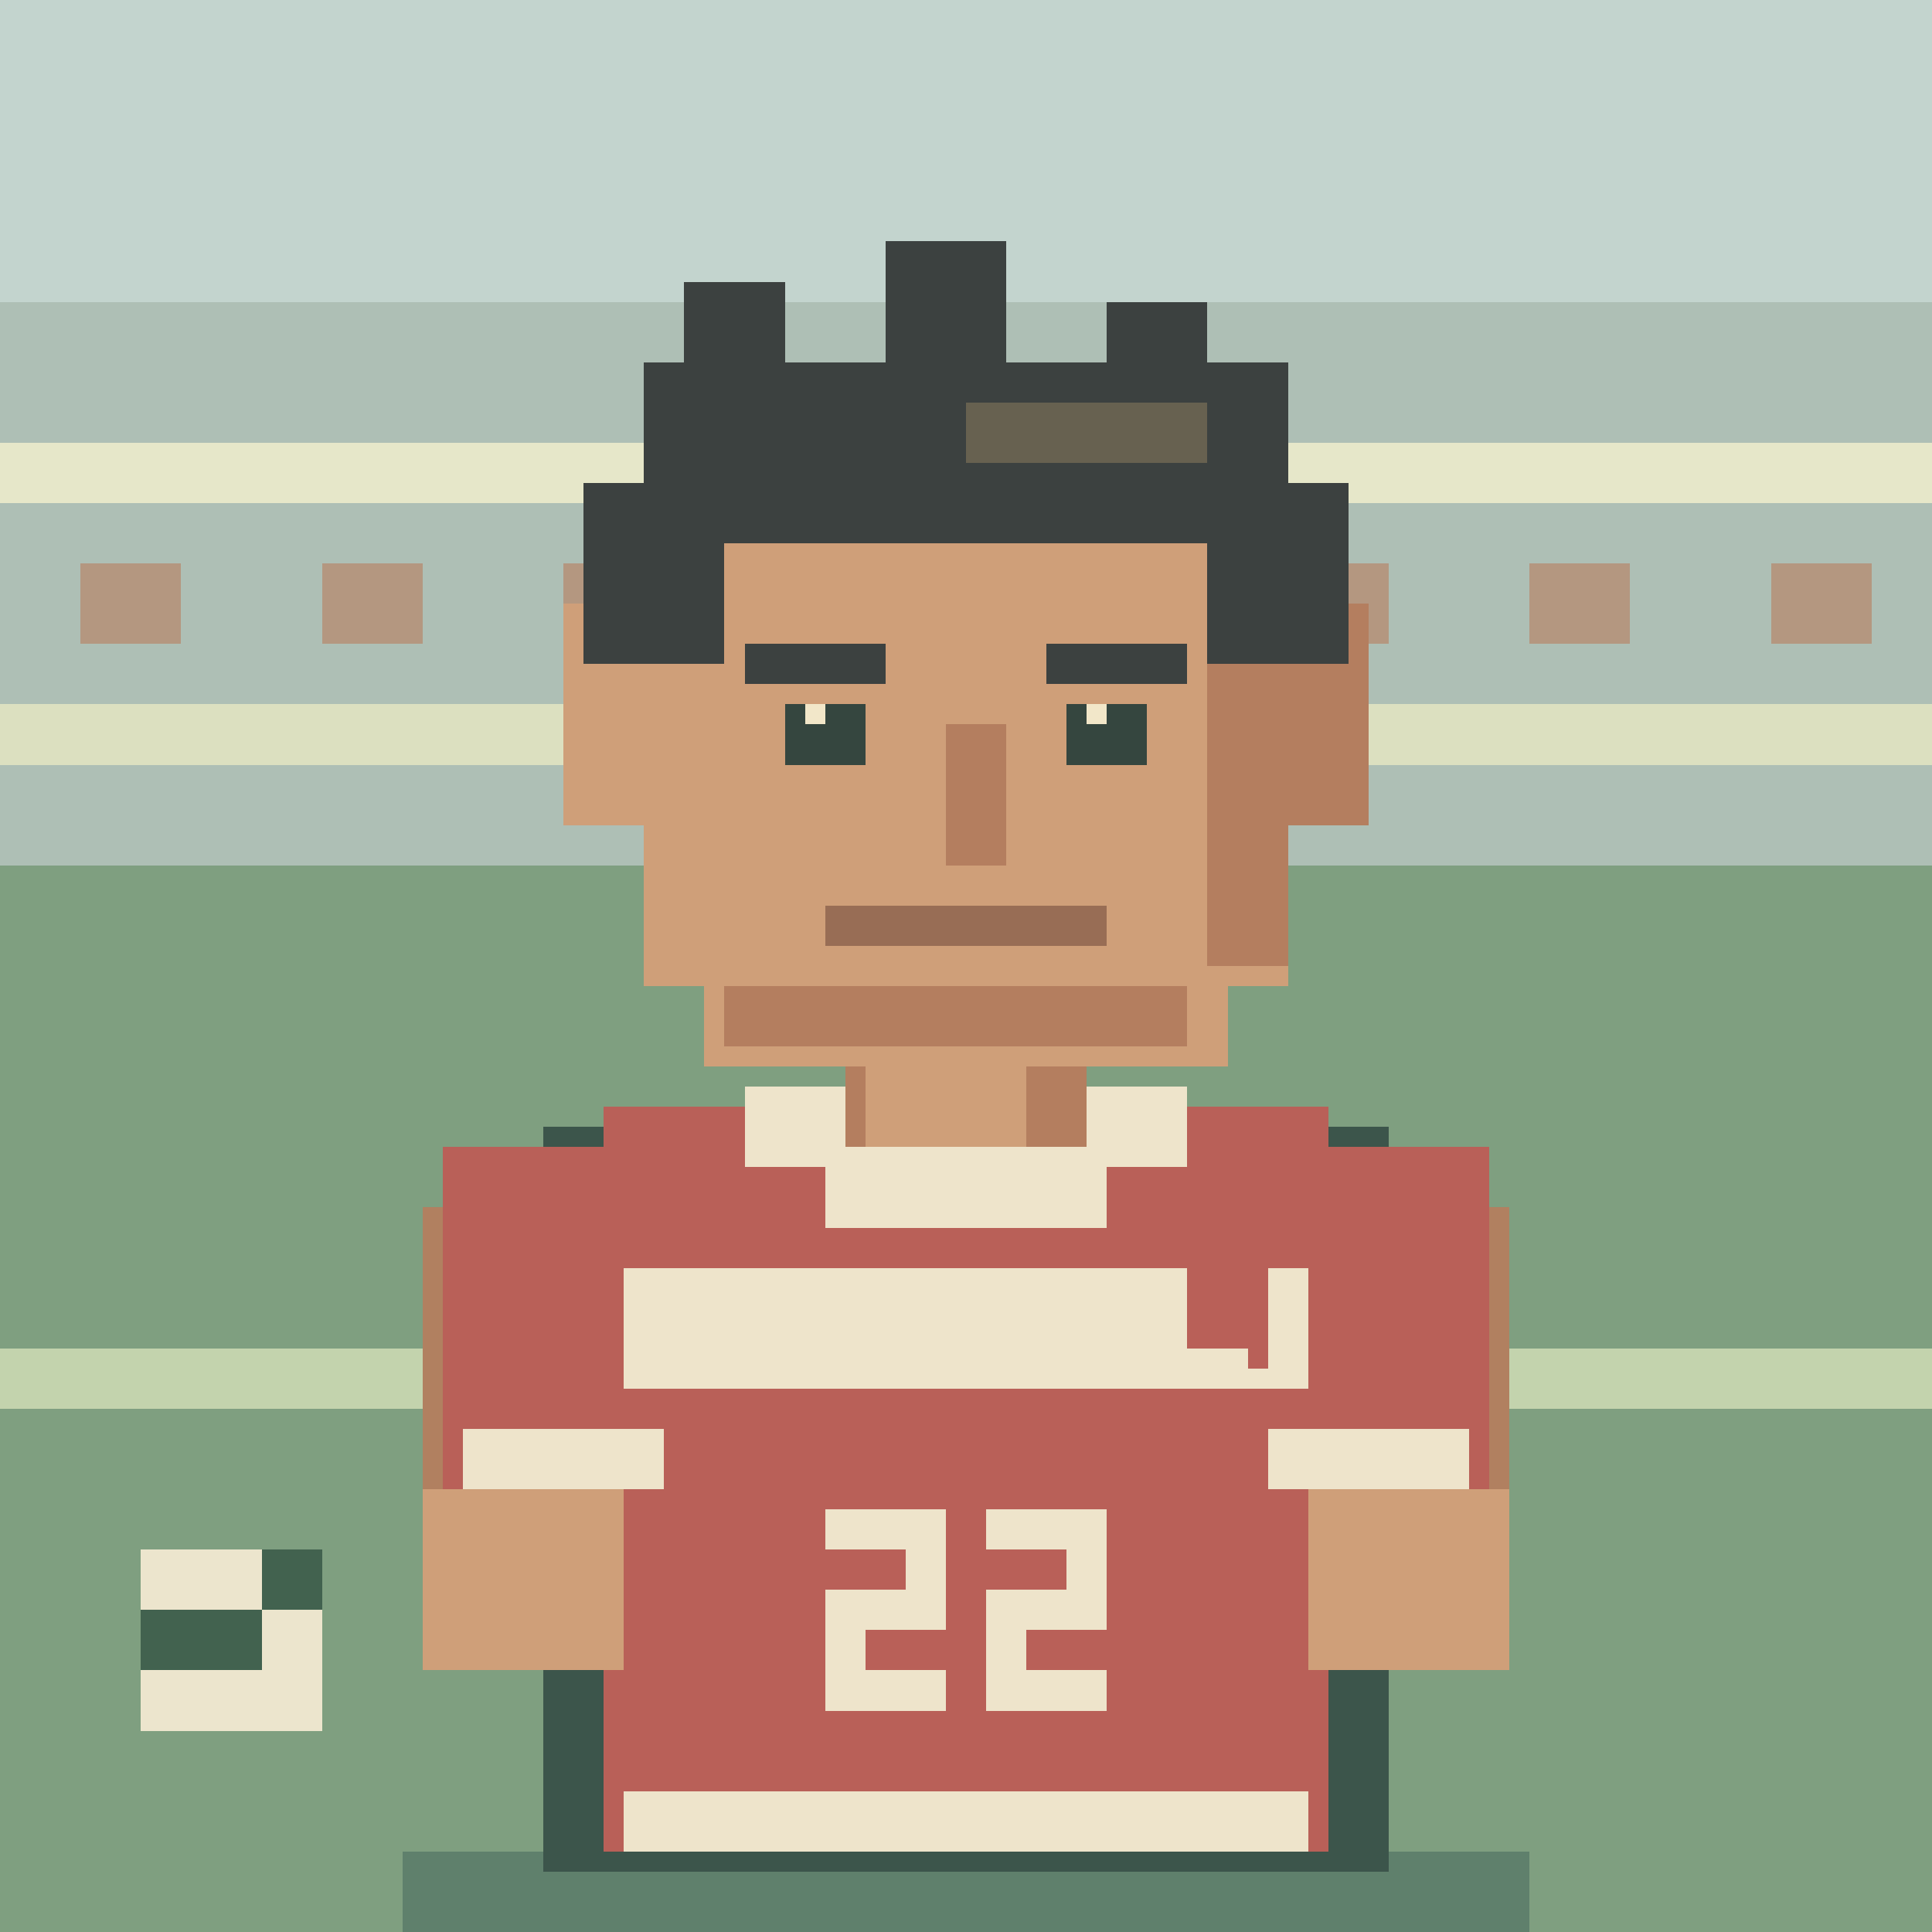
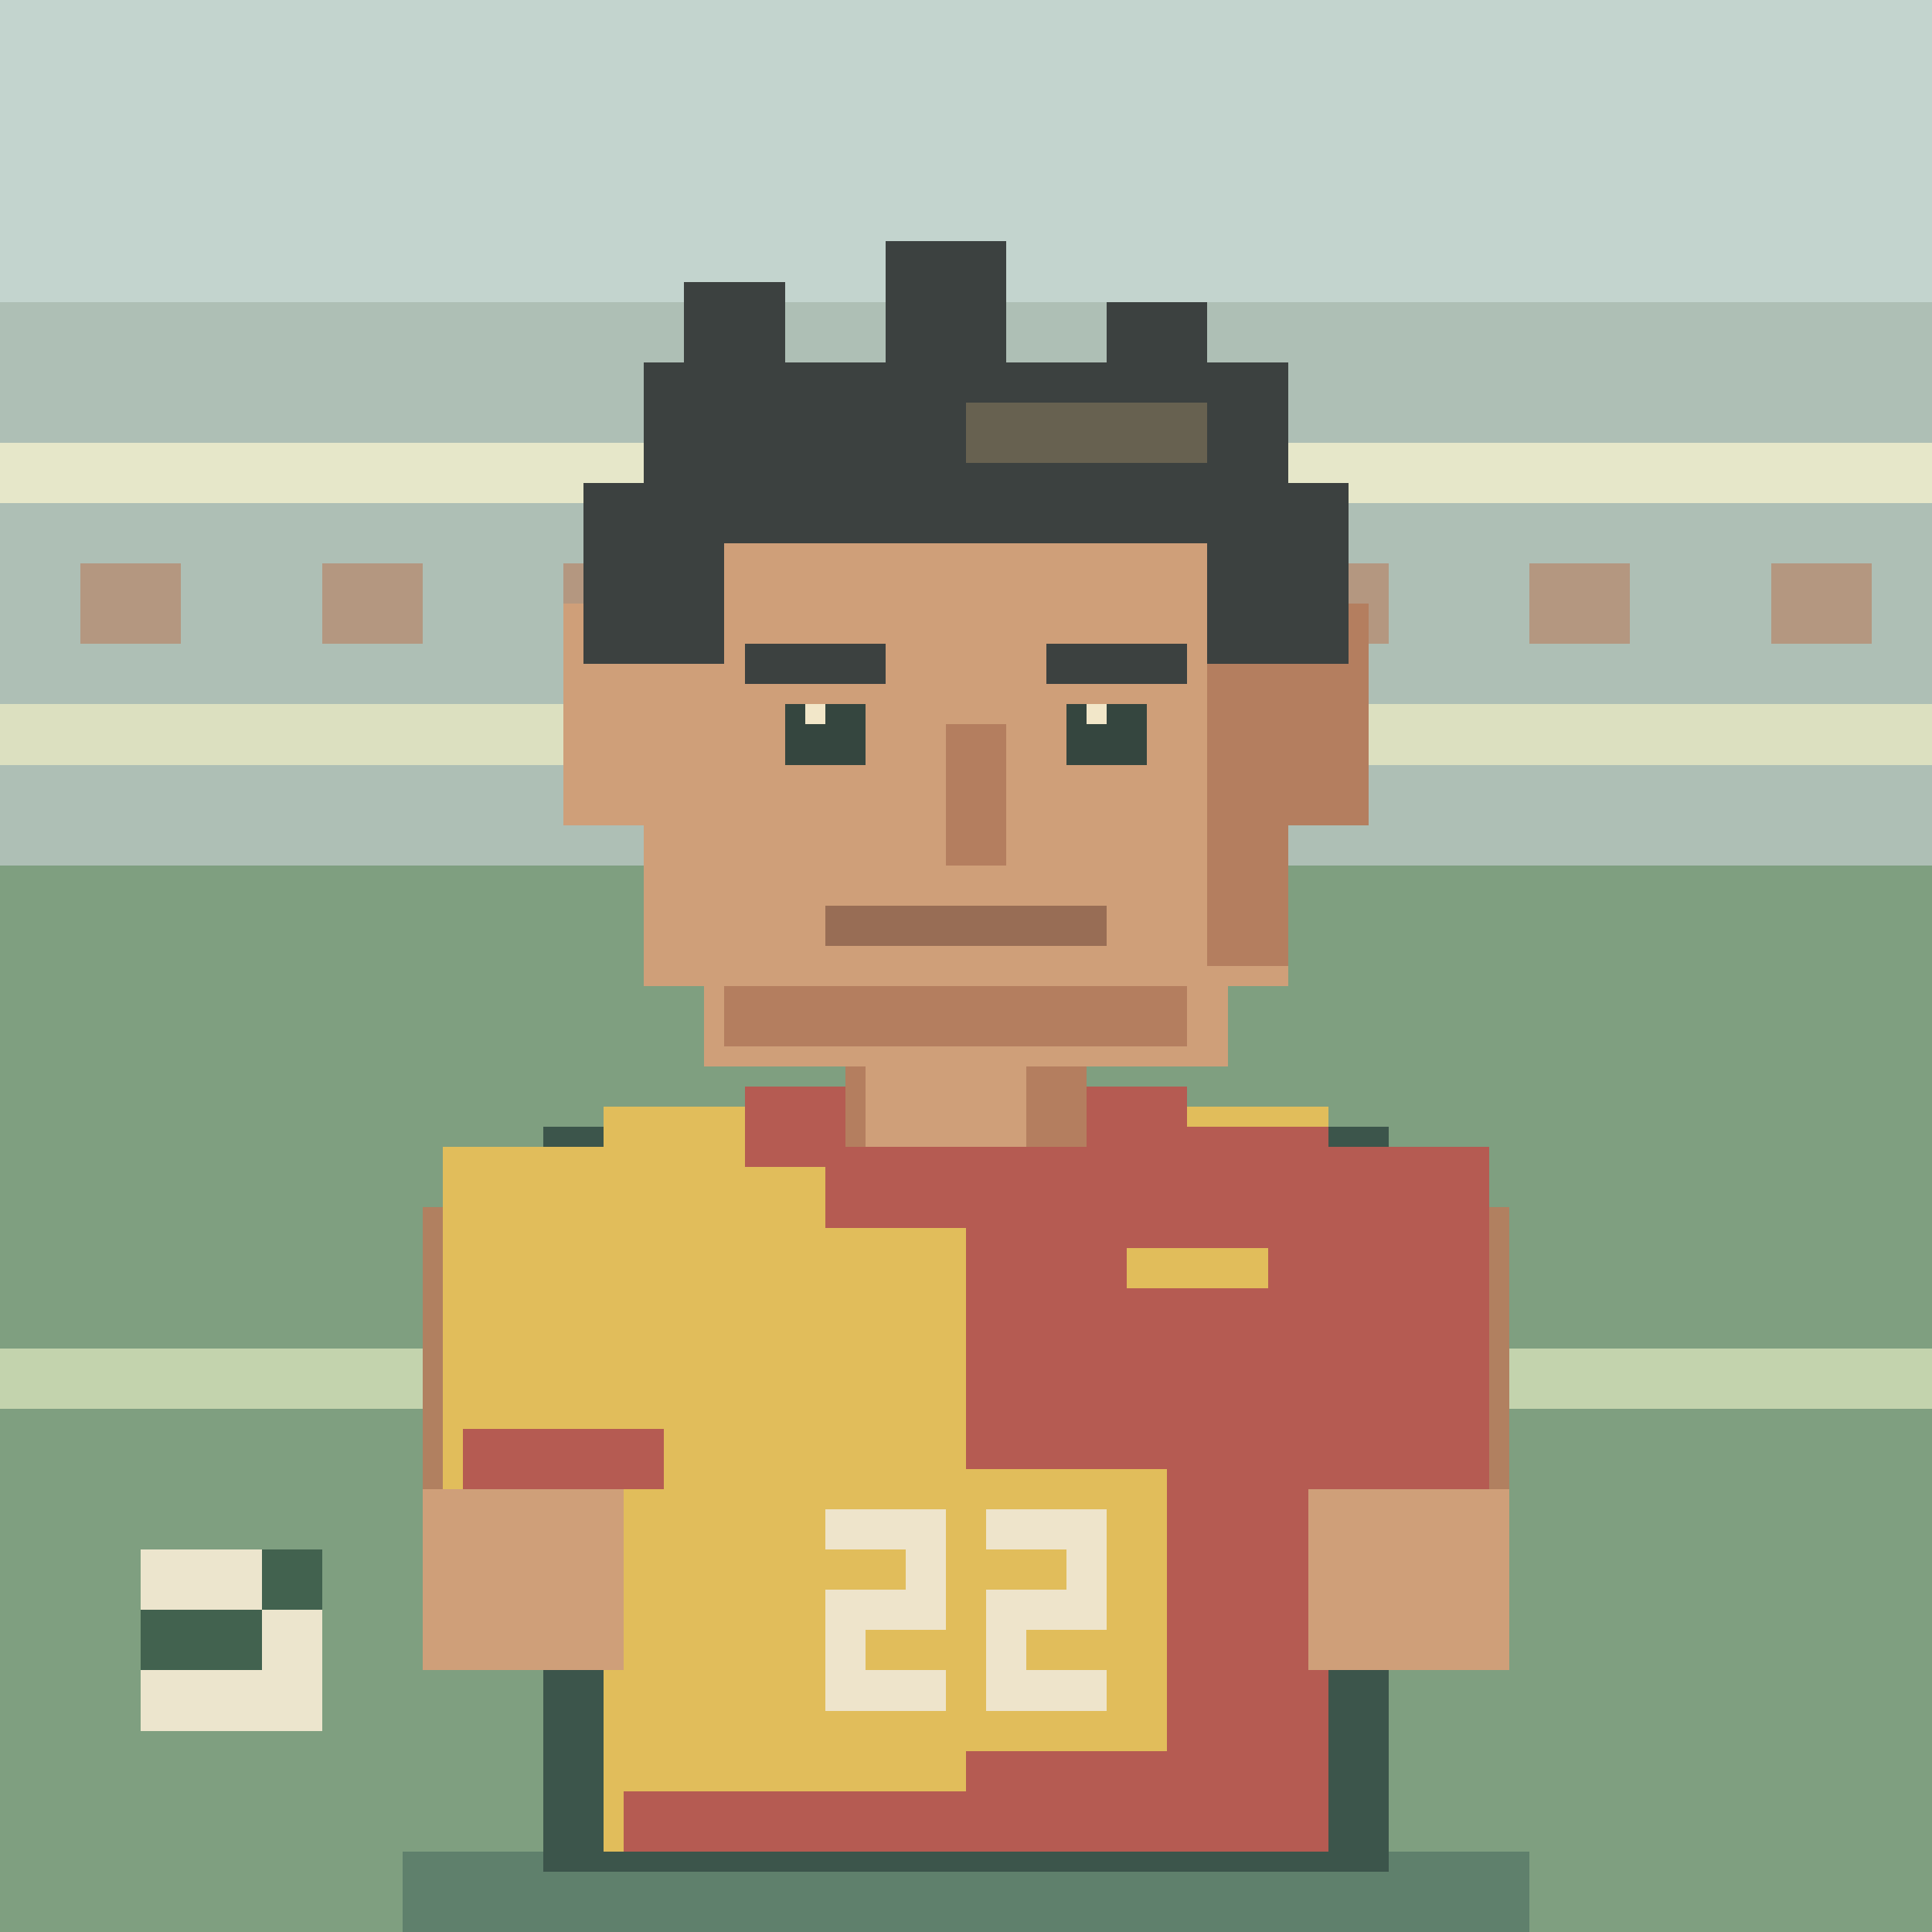
- <svg xmlns="http://www.w3.org/2000/svg" viewBox="0 0 96 96" width="96" height="96" role="img" aria-label="Sabri Sarıoğlu — Türkiye milli formasıyla temsili piksel portre" shape-rendering="crispEdges">
+ <svg xmlns="http://www.w3.org/2000/svg" viewBox="0 0 96 96" width="96" height="96" role="img" aria-label="Sabri Sarıoğlu — Galatasaray tarihî kulüp renkleriyle temsili piksel portre" shape-rendering="crispEdges">
  <rect x="0" y="0" width="96" height="96" fill="#c3d4ce" />
  <rect x="0" y="15" width="96" height="28" fill="#aebfb5" />
  <rect x="0" y="22" width="96" height="3" fill="#e6e7c9" />
  <rect x="0" y="35" width="96" height="3" fill="#dce0c0" />
  <rect x="4" y="28" width="5" height="4" fill="#b49780" />
  <rect x="16" y="28" width="5" height="4" fill="#b49780" />
  <rect x="28" y="28" width="5" height="4" fill="#b49780" />
  <rect x="40" y="28" width="5" height="4" fill="#b49780" />
  <rect x="52" y="28" width="5" height="4" fill="#b49780" />
  <rect x="64" y="28" width="5" height="4" fill="#b49780" />
  <rect x="76" y="28" width="5" height="4" fill="#b49780" />
  <rect x="88" y="28" width="5" height="4" fill="#b49780" />
  <rect x="0" y="43" width="96" height="53" fill="#7f9f80" />
  <rect x="0" y="67" width="96" height="3" fill="#c3d3ad" />
  <rect x="46" y="43" width="4" height="53" fill="#c3d3ad" />
  <rect x="20" y="92" width="56" height="4" fill="#5f806c" />
  <rect x="27" y="56" width="42" height="37" fill="#3c554b" />
  <rect x="21" y="60" width="11" height="23" fill="#b18060" />
  <rect x="64" y="60" width="11" height="23" fill="#b18060" />
-   <rect x="22" y="57" width="13" height="17" fill="#b96058" />
-   <rect x="61" y="57" width="13" height="17" fill="#b96058" />
-   <rect x="30" y="55" width="36" height="37" fill="#b96058" />
-   <rect x="23" y="71" width="10" height="3" fill="#eee4cb" />
-   <rect x="63" y="71" width="10" height="3" fill="#eee4cb" />
-   <rect x="31" y="63" width="34" height="6" fill="#eee4cb" />
-   <rect x="37" y="54" width="22" height="4" fill="#eee4cb" />
-   <rect x="41" y="58" width="14" height="3" fill="#eee4cb" />
-   <rect x="31" y="89" width="34" height="3" fill="#eee4cb" />
-   <rect x="56" y="62" width="7" height="2" fill="#b96058" />
-   <rect x="56" y="64" width="7" height="2" fill="#eee4cb" />
-   <rect x="56" y="66" width="7" height="2" fill="#b96058" />
+   <rect x="22" y="57" width="13" height="17" fill="#e1bd5b" />
+   <rect x="61" y="57" width="13" height="17" fill="#e1bd5b" />
+   <rect x="30" y="55" width="36" height="37" fill="#e1bd5b" />
+   <rect x="23" y="71" width="10" height="3" fill="#b55b52" />
+   <rect x="63" y="71" width="10" height="3" fill="#b55b52" />
+   <rect x="48" y="56" width="18" height="36" fill="#b55b52" />
+   <rect x="61" y="57" width="13" height="17" fill="#b55b52" />
+   <rect x="37" y="54" width="22" height="4" fill="#b55b52" />
+   <rect x="41" y="58" width="14" height="3" fill="#b55b52" />
+   <rect x="31" y="89" width="34" height="3" fill="#b55b52" />
+   <rect x="56" y="62" width="7" height="2" fill="#e1bd5b" />
+   <rect x="56" y="64" width="7" height="2" fill="#b55b52" />
  <rect x="21" y="74" width="10" height="9" fill="#cf9f79" />
  <rect x="65" y="74" width="10" height="9" fill="#cf9f79" />
  <rect x="42" y="46" width="12" height="11" fill="#b47e5f" />
  <rect x="43" y="46" width="8" height="11" fill="#cf9f79" />
  <rect x="32" y="21" width="32" height="28" fill="#cf9f79" />
  <rect x="35" y="49" width="26" height="4" fill="#cf9f79" />
  <rect x="28" y="30" width="4" height="11" fill="#cf9f79" />
  <rect x="64" y="30" width="4" height="11" fill="#b47e5f" />
  <rect x="60" y="27" width="4" height="21" fill="#b47e5f" />
  <rect x="36" y="49" width="23" height="3" fill="#b47e5f" />
  <rect x="32" y="18" width="32" height="9" fill="#3c4140" />
  <rect x="29" y="24" width="7" height="9" fill="#3c4140" />
  <rect x="60" y="24" width="7" height="9" fill="#3c4140" />
  <rect x="34" y="14" width="5" height="6" fill="#3c4140" />
  <rect x="44" y="12" width="6" height="7" fill="#3c4140" />
  <rect x="55" y="15" width="5" height="5" fill="#3c4140" />
  <rect x="48" y="20" width="12" height="3" fill="#676150" />
  <rect x="37" y="32" width="7" height="2" fill="#3c4140" />
  <rect x="52" y="32" width="7" height="2" fill="#3c4140" />
  <rect x="39" y="35" width="4" height="3" fill="#35463f" />
  <rect x="53" y="35" width="4" height="3" fill="#35463f" />
  <rect x="40" y="35" width="1" height="1" fill="#f2e7c9" />
  <rect x="54" y="35" width="1" height="1" fill="#f2e7c9" />
  <rect x="47" y="36" width="3" height="7" fill="#b47e5f" />
  <rect x="41" y="45" width="14" height="2" fill="#986d55" />
-   <rect x="38" y="73" width="20" height="14" fill="#b96058" />
+   <rect x="38" y="73" width="20" height="14" fill="#e1bd5b" />
  <rect x="41" y="75" width="2" height="2" fill="#eee4cb" />
  <rect x="43" y="75" width="2" height="2" fill="#eee4cb" />
  <rect x="45" y="75" width="2" height="2" fill="#eee4cb" />
  <rect x="45" y="77" width="2" height="2" fill="#eee4cb" />
  <rect x="41" y="79" width="2" height="2" fill="#eee4cb" />
  <rect x="43" y="79" width="2" height="2" fill="#eee4cb" />
  <rect x="45" y="79" width="2" height="2" fill="#eee4cb" />
  <rect x="41" y="81" width="2" height="2" fill="#eee4cb" />
  <rect x="41" y="83" width="2" height="2" fill="#eee4cb" />
  <rect x="43" y="83" width="2" height="2" fill="#eee4cb" />
  <rect x="45" y="83" width="2" height="2" fill="#eee4cb" />
  <rect x="49" y="75" width="2" height="2" fill="#eee4cb" />
  <rect x="51" y="75" width="2" height="2" fill="#eee4cb" />
  <rect x="53" y="75" width="2" height="2" fill="#eee4cb" />
  <rect x="53" y="77" width="2" height="2" fill="#eee4cb" />
  <rect x="49" y="79" width="2" height="2" fill="#eee4cb" />
  <rect x="51" y="79" width="2" height="2" fill="#eee4cb" />
  <rect x="53" y="79" width="2" height="2" fill="#eee4cb" />
  <rect x="49" y="81" width="2" height="2" fill="#eee4cb" />
  <rect x="49" y="83" width="2" height="2" fill="#eee4cb" />
  <rect x="51" y="83" width="2" height="2" fill="#eee4cb" />
  <rect x="53" y="83" width="2" height="2" fill="#eee4cb" />
  <rect x="7" y="77" width="9" height="9" fill="#ece5cd" />
  <rect x="10" y="80" width="3" height="3" fill="#42624f" />
  <rect x="7" y="80" width="3" height="3" fill="#42624f" />
  <rect x="13" y="77" width="3" height="3" fill="#42624f" />
-   <rect x="56" y="63" width="6" height="6" fill="#eee4cb" />
-   <rect x="59" y="63" width="4" height="4" fill="#b96058" />
-   <rect x="63" y="63" width="2" height="2" fill="#eee4cb" />
</svg>
